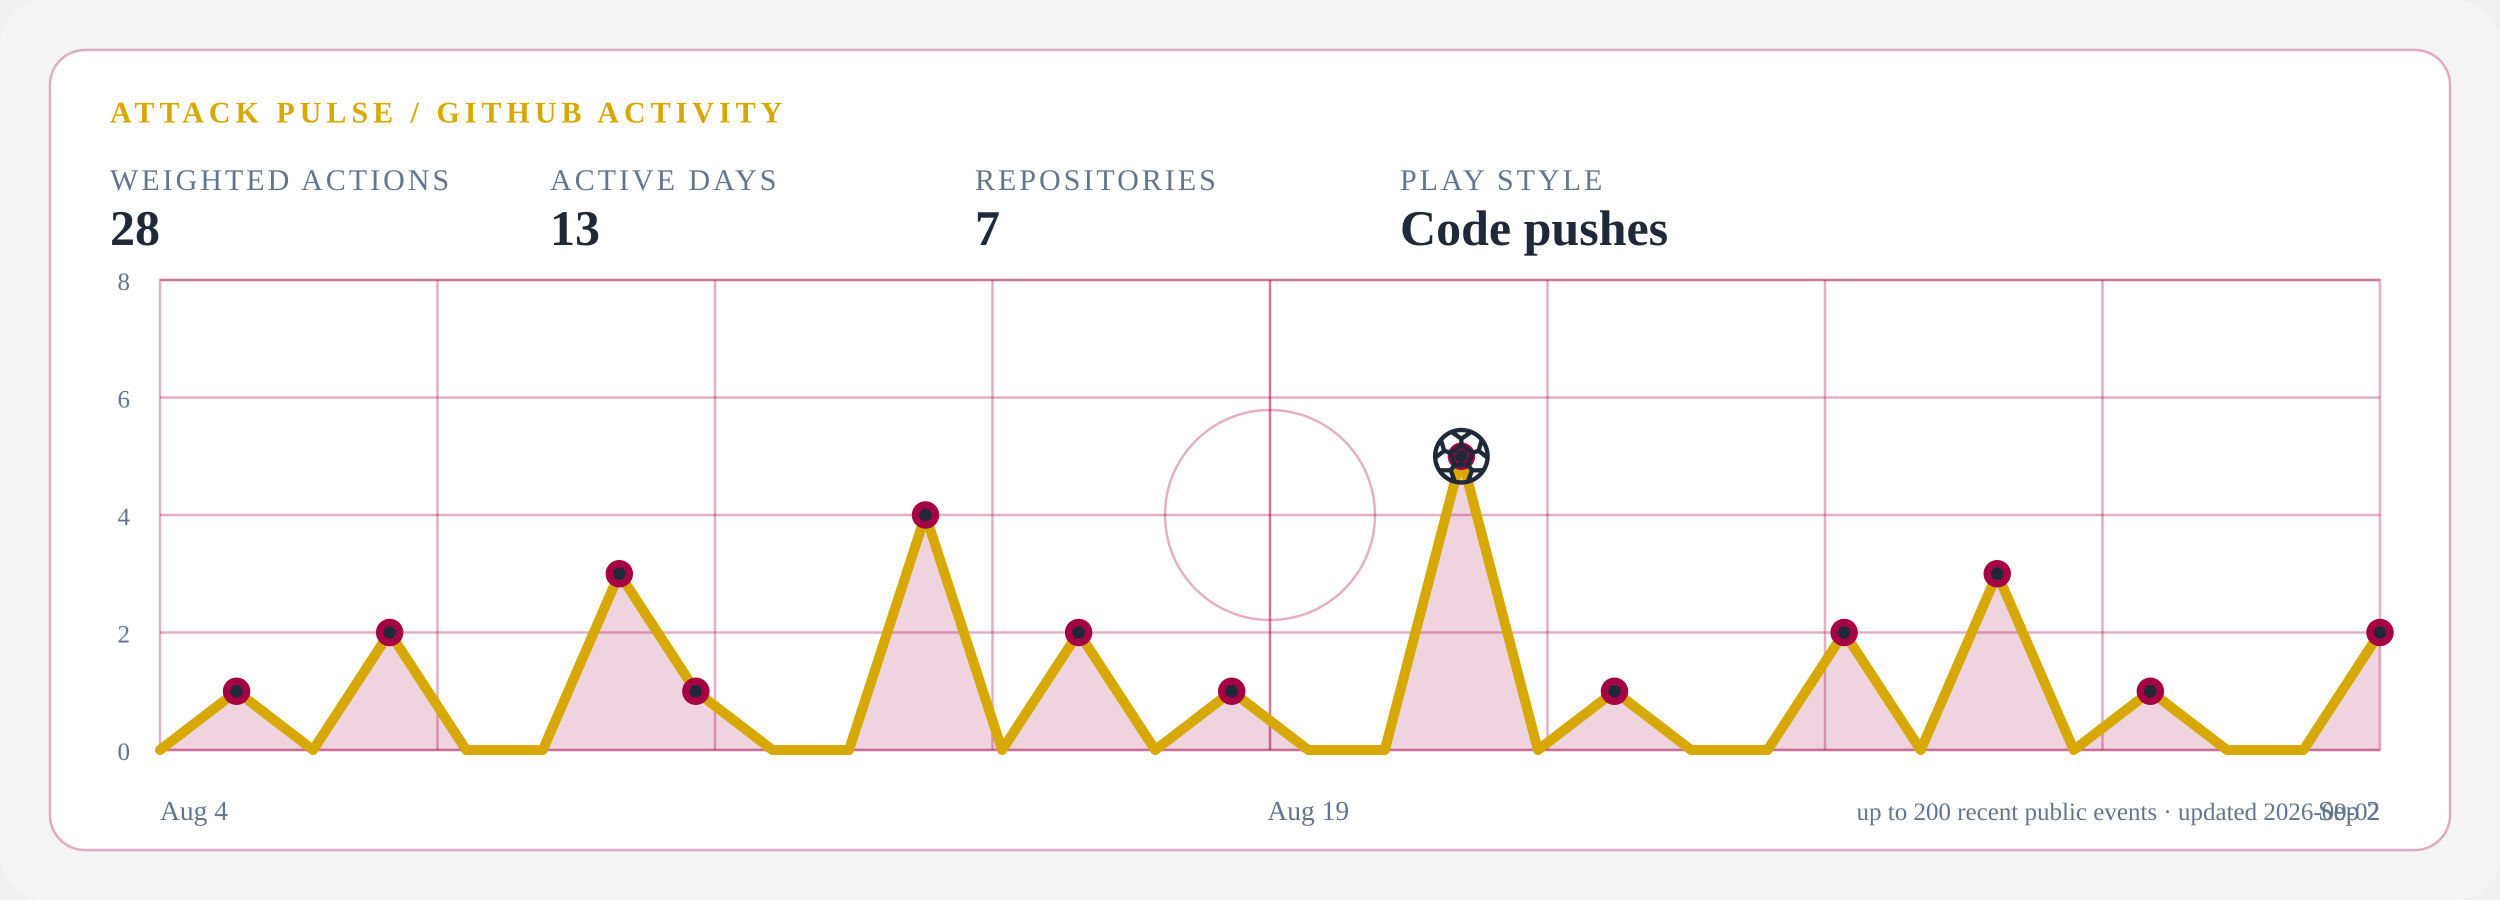
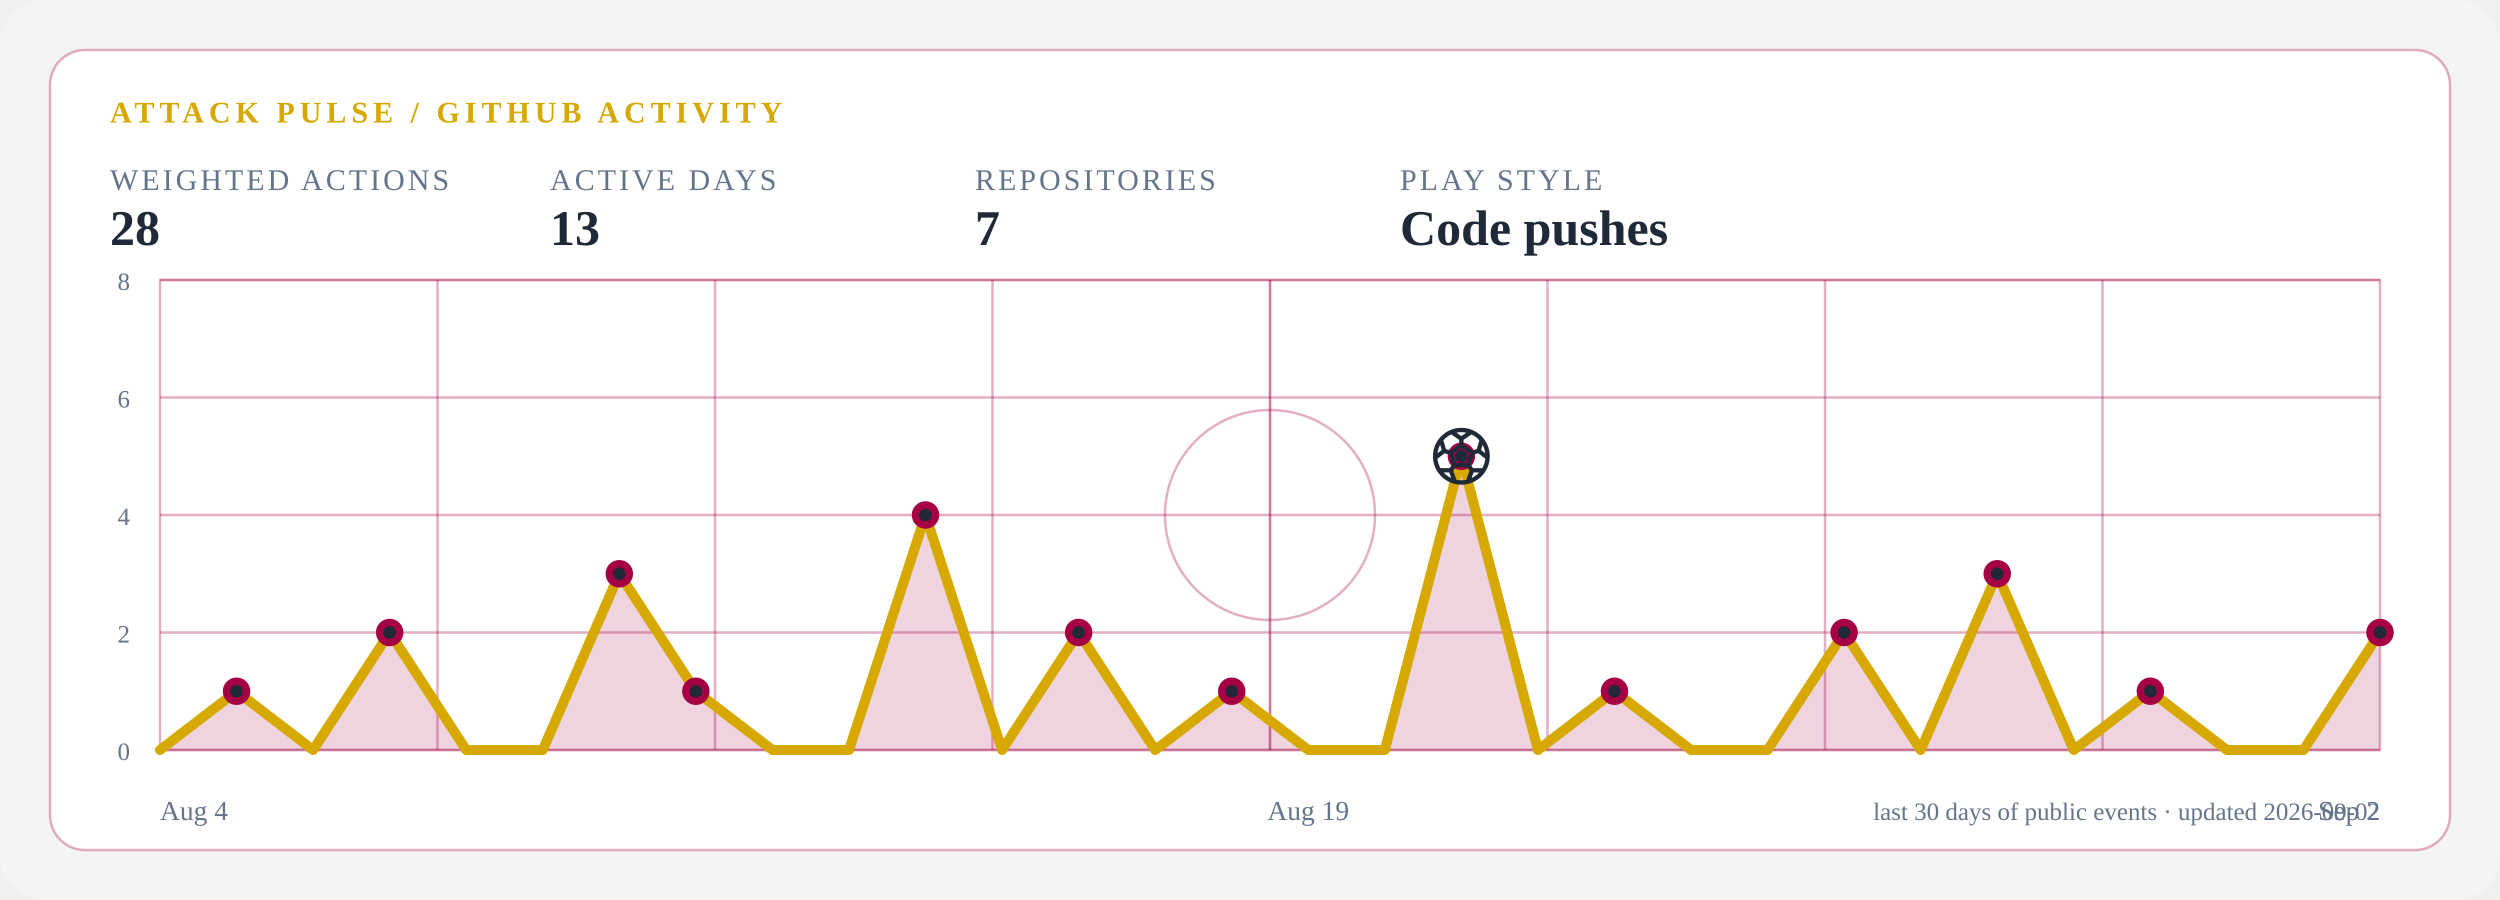
<svg xmlns="http://www.w3.org/2000/svg" width="1000" height="360" viewBox="0 0 1000 360" role="img" aria-labelledby="title desc">
  <rect width="1000" height="360" rx="18" fill="#f4f4f5" />
  <rect x="20" y="20" width="960" height="320" rx="14" fill="#ffffff" stroke="#a5004450" />
  <text x="44" y="49" fill="#d6a800" font-size="12" font-weight="700" letter-spacing="2">ATTACK PULSE / GITHUB ACTIVITY</text>
  <text x="44" y="76" fill="#64748b" font-size="12" letter-spacing="1.2">WEIGHTED ACTIONS</text>
  <text x="44" y="98" fill="#1f2937" font-size="20" font-weight="700">28</text>
  <text x="220" y="76" fill="#64748b" font-size="12" letter-spacing="1.2">ACTIVE DAYS</text>
  <text x="220" y="98" fill="#1f2937" font-size="20" font-weight="700">13</text>
  <text x="390" y="76" fill="#64748b" font-size="12" letter-spacing="1.2">REPOSITORIES</text>
  <text x="390" y="98" fill="#1f2937" font-size="20" font-weight="700">7</text>
  <text x="560" y="76" fill="#64748b" font-size="12" letter-spacing="1.2">PLAY STYLE</text>
  <text x="560" y="98" fill="#1f2937" font-size="20" font-weight="700">Code pushes</text>
  <g class="grid">
    <line x1="64" y1="112" x2="952" y2="112" stroke="#a5004450" stroke-width="1" />
    <line x1="64" y1="159" x2="952" y2="159" stroke="#a5004450" stroke-width="1" />
    <line x1="64" y1="206" x2="952" y2="206" stroke="#a5004450" stroke-width="1" />
    <line x1="64" y1="253" x2="952" y2="253" stroke="#a5004450" stroke-width="1" />
    <line x1="64" y1="300" x2="952" y2="300" stroke="#a5004450" stroke-width="1" />
    <line x1="175" y1="112" x2="175" y2="300" stroke="#a5004450" stroke-width="1" />
    <line x1="286" y1="112" x2="286" y2="300" stroke="#a5004450" stroke-width="1" />
    <line x1="397" y1="112" x2="397" y2="300" stroke="#a5004450" stroke-width="1" />
    <line x1="508" y1="112" x2="508" y2="300" stroke="#a5004450" stroke-width="1" />
    <line x1="619" y1="112" x2="619" y2="300" stroke="#a5004450" stroke-width="1" />
    <line x1="730" y1="112" x2="730" y2="300" stroke="#a5004450" stroke-width="1" />
    <line x1="841" y1="112" x2="841" y2="300" stroke="#a5004450" stroke-width="1" />
    <rect x="64" y="112" width="888" height="188" fill="none" stroke="#a5004450" stroke-width="1" />
    <line x1="508" y1="112" x2="508" y2="300" stroke="#a5004450" stroke-width="1" />
    <circle cx="508" cy="206" r="42" fill="none" stroke="#a5004450" stroke-width="1" />
  </g>
  <g fill="#64748b" font-size="10" text-anchor="end">
    <text x="52" y="116">8</text>
    <text x="52" y="163">6</text>
    <text x="52" y="210">4</text>
    <text x="52" y="257">2</text>
    <text x="52" y="304">0</text>
  </g>
  <path class="area" d="M 64.00 300.00 L 94.62 276.50 L 125.24 300.00 L 155.86 253.00 L 186.48 300.00 L 217.10 300.00 L 247.72 229.50 L 278.34 276.50 L 308.97 300.00 L 339.59 300.00 L 370.21 206.00 L 400.83 300.00 L 431.45 253.00 L 462.07 300.00 L 492.69 276.50 L 523.31 300.00 L 553.93 300.00 L 584.55 182.50 L 615.17 300.00 L 645.79 276.50 L 676.41 300.00 L 707.03 300.00 L 737.66 253.00 L 768.28 300.00 L 798.90 229.50 L 829.52 300.00 L 860.14 276.50 L 890.76 300.00 L 921.38 300.00 L 952.00 253.00 L 952 300 L 64 300 Z" fill="#a500442b" />
  <path class="line" d="M 64.00 300.00 L 94.62 276.50 L 125.24 300.00 L 155.86 253.00 L 186.48 300.00 L 217.10 300.00 L 247.72 229.50 L 278.34 276.50 L 308.97 300.00 L 339.59 300.00 L 370.21 206.00 L 400.83 300.00 L 431.45 253.00 L 462.07 300.00 L 492.69 276.50 L 523.31 300.00 L 553.93 300.00 L 584.55 182.50 L 615.17 300.00 L 645.79 276.50 L 676.41 300.00 L 707.03 300.00 L 737.66 253.00 L 768.28 300.00 L 798.90 229.50 L 829.52 300.00 L 860.14 276.50 L 890.76 300.00 L 921.38 300.00 L 952.00 253.00" fill="none" stroke="#d6a800" stroke-width="4" stroke-linecap="round" stroke-linejoin="round" />
  <circle cx="94.621" cy="276.5" r="4" fill="#1f2937" stroke="#a50044" stroke-width="3" />
  <circle cx="155.862" cy="253" r="4" fill="#1f2937" stroke="#a50044" stroke-width="3" />
  <circle cx="247.724" cy="229.5" r="4" fill="#1f2937" stroke="#a50044" stroke-width="3" />
  <circle cx="278.345" cy="276.5" r="4" fill="#1f2937" stroke="#a50044" stroke-width="3" />
  <circle cx="370.207" cy="206" r="4" fill="#1f2937" stroke="#a50044" stroke-width="3" />
  <circle cx="431.448" cy="253" r="4" fill="#1f2937" stroke="#a50044" stroke-width="3" />
  <circle cx="492.69" cy="276.5" r="4" fill="#1f2937" stroke="#a50044" stroke-width="3" />
  <circle cx="584.552" cy="182.5" r="4" fill="#1f2937" stroke="#a50044" stroke-width="3" />
  <circle cx="645.793" cy="276.5" r="4" fill="#1f2937" stroke="#a50044" stroke-width="3" />
  <circle cx="737.655" cy="253" r="4" fill="#1f2937" stroke="#a50044" stroke-width="3" />
  <circle cx="798.897" cy="229.5" r="4" fill="#1f2937" stroke="#a50044" stroke-width="3" />
  <circle cx="860.138" cy="276.5" r="4" fill="#1f2937" stroke="#a50044" stroke-width="3" />
  <circle cx="952" cy="253" r="4" fill="#1f2937" stroke="#a50044" stroke-width="3" />
  <g aria-label="Peak activity marker" transform="translate(570.55 168.50) scale(0.109375)" fill="#1f2937">
    <path d="M128,24A104,104,0,1,0,232,128,104.11,104.11,0,0,0,128,24Zm76.52,147.42H170.9l-9.26-12.76,12.63-36.78,15-4.89,26.24,20.13A87.38,87.38,0,0,1,204.52,171.42Zm-164-34.3L66.71,117l15,4.89,12.63,36.78L85.1,171.42H51.48A87.38,87.38,0,0,1,40.47,137.12Zm10-50.64,5.51,18.6L40.71,116.77A87.33,87.33,0,0,1,50.43,86.48ZM109,152,97.54,118.65,128,97.71l30.46,20.94L147,152Zm91.07-46.92,5.51-18.6a87.33,87.33,0,0,1,9.72,30.29Zm-6.2-35.38-9.51,32.08-15.07,4.89L136,83.79V68.21l29.09-20A88.58,88.58,0,0,1,193.86,69.7ZM146.07,41.87,128,54.29,109.93,41.87a88.24,88.24,0,0,1,36.14,0ZM90.91,48.21l29.09,20V83.79L86.72,106.67l-15.07-4.89L62.14,69.7A88.58,88.58,0,0,1,90.91,48.21ZM63.15,187.42H83.52l7.17,20.27A88.4,88.4,0,0,1,63.15,187.42ZM110,214.13,98.12,180.71,107.35,168h41.3l9.23,12.71-11.83,33.42a88,88,0,0,1-36.1,0Zm55.36-6.44,7.17-20.27h20.37A88.4,88.4,0,0,1,165.31,207.69Z" />
  </g>
  <text x="64" y="328" text-anchor="start" fill="#64748b" font-size="11">Aug 4</text>
  <text x="523.31" y="328" text-anchor="middle" fill="#64748b" font-size="11">Aug 19</text>
  <text x="952" y="328" text-anchor="end" fill="#64748b" font-size="11">Sep 2</text>
-   <text x="952" y="328" text-anchor="end" fill="#64748b" font-size="10">up to 200 recent public events · updated 2026-09-02</text>
+   <text x="952" y="328" text-anchor="end" fill="#64748b" font-size="10">last 30 days of public events · updated 2026-09-02</text>
</svg>
